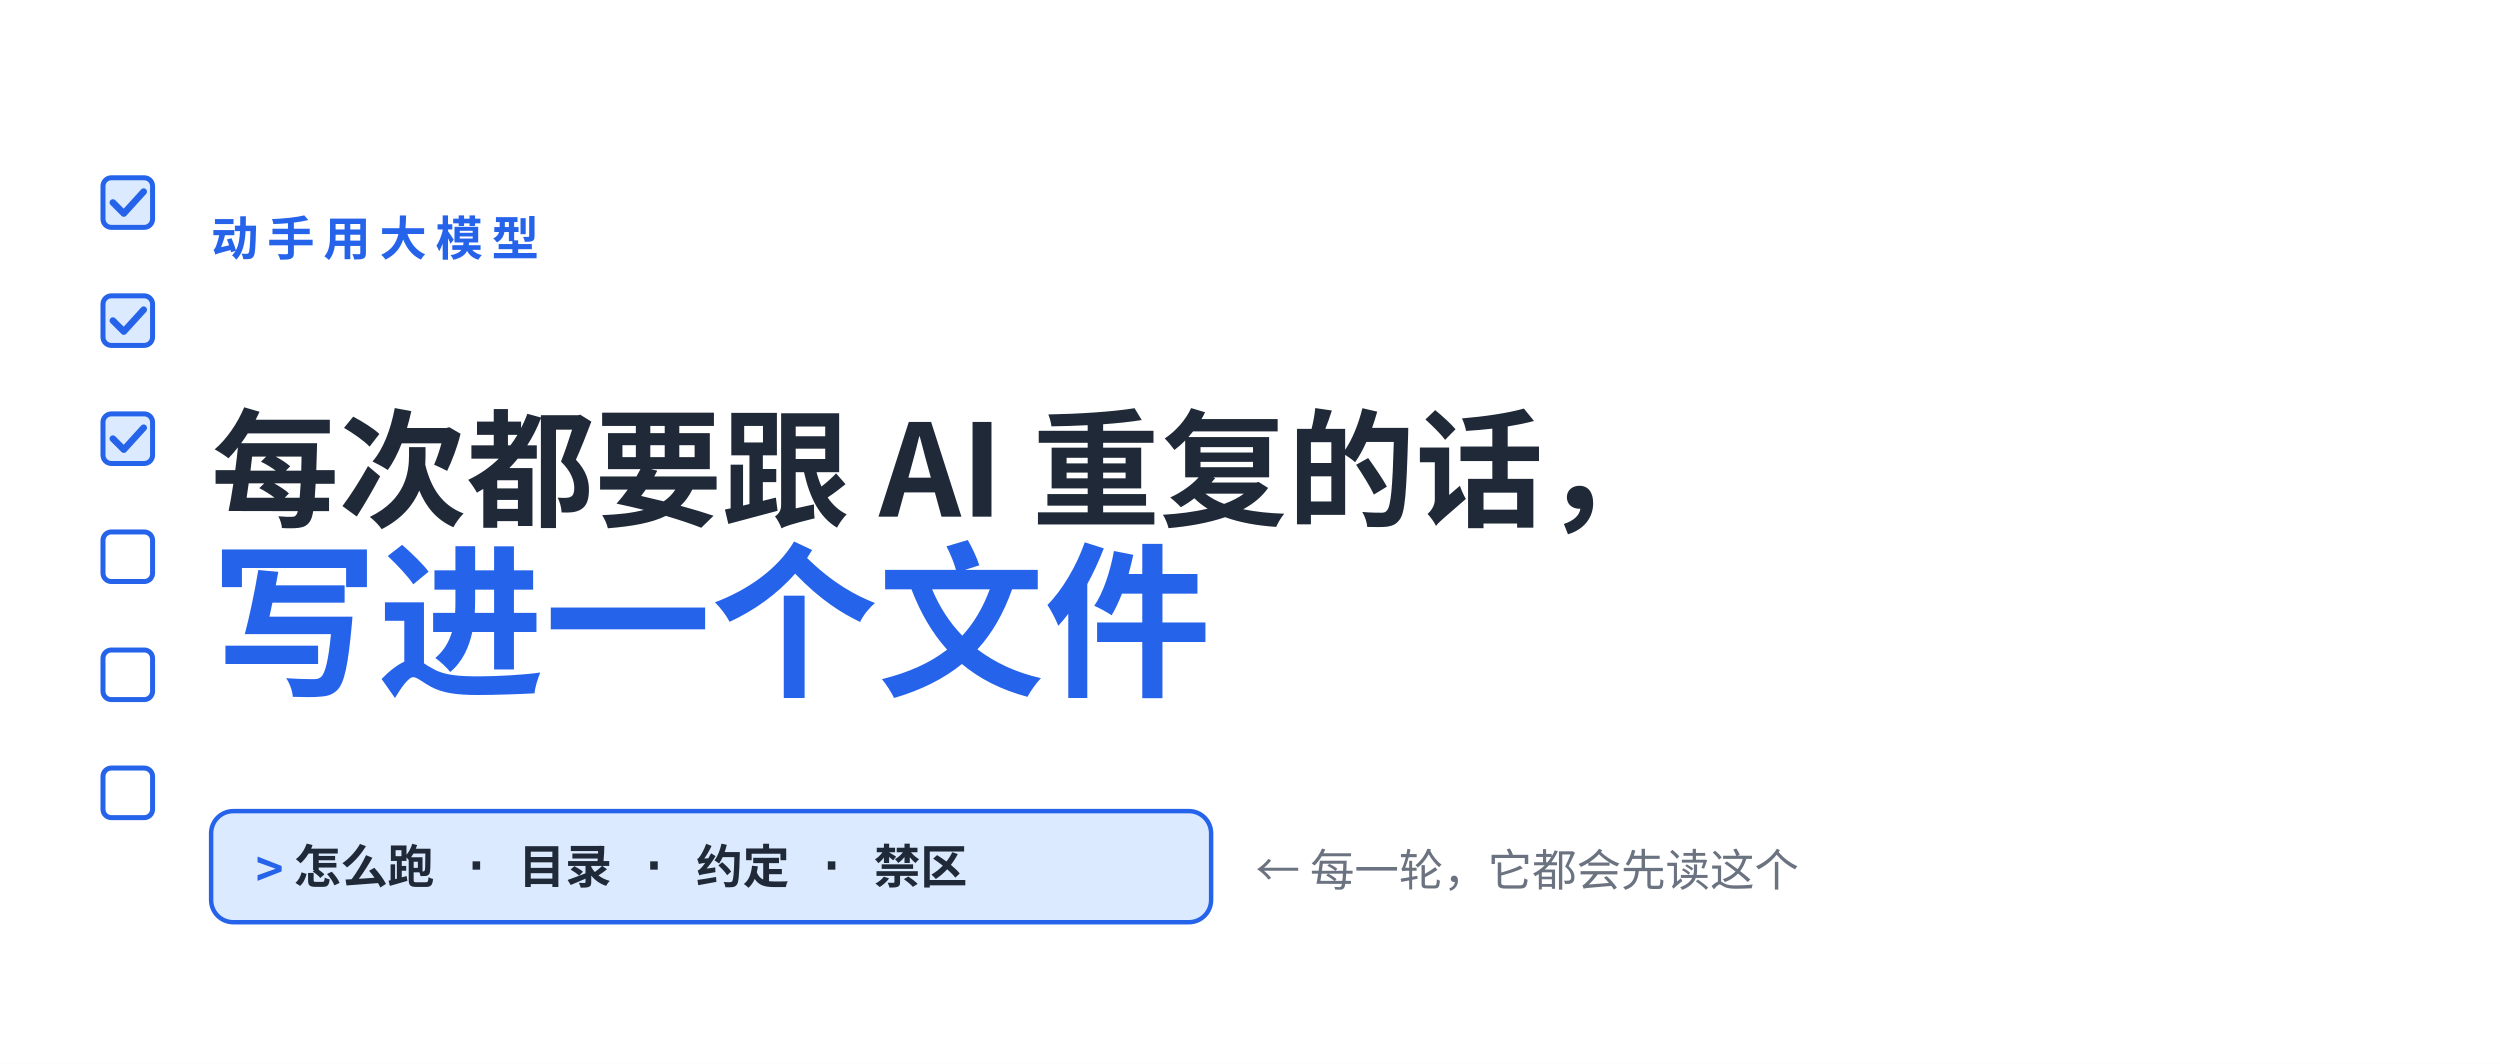
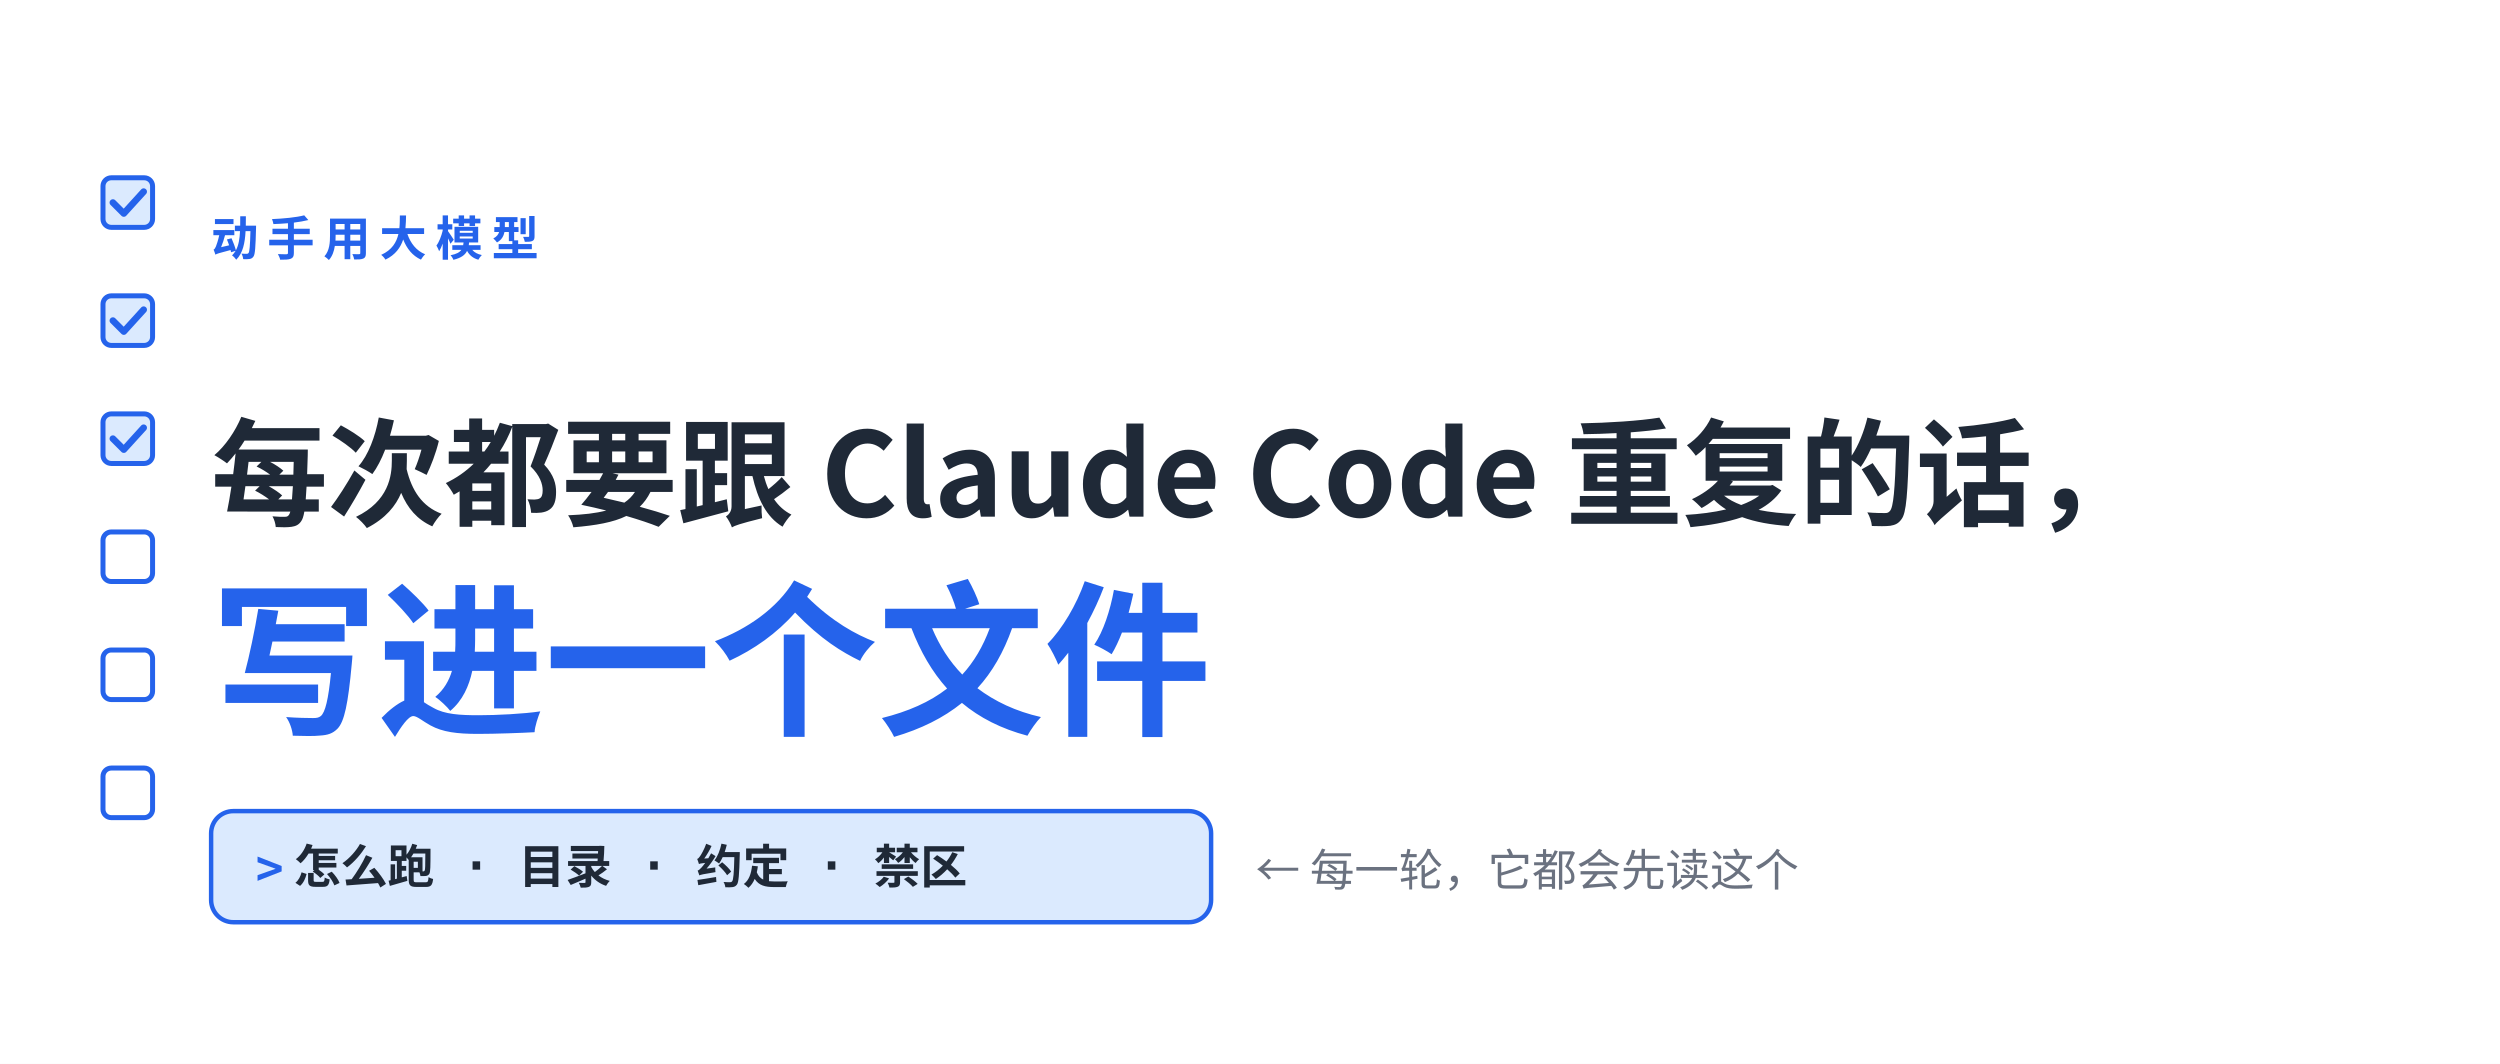
<svg xmlns="http://www.w3.org/2000/svg" viewBox="0 0 900 383" width="1800" height="766" role="img" aria-label="封面：动手用大模型">
  <rect width="900" height="383" fill="#ffffff" />
  <rect x="37.075" y="64" width="17.85" height="17.85" rx="3" fill="#dbeafe" stroke="#2563eb" stroke-width="1.8" />
  <path d="M40.645 72.925 l3.927 3.927 l7.14 -7.854" stroke="#2563eb" stroke-width="2.4" fill="none" stroke-linecap="round" stroke-linejoin="round" />
  <rect x="37.075" y="106.5" width="17.85" height="17.85" rx="3" fill="#dbeafe" stroke="#2563eb" stroke-width="1.8" />
  <path d="M40.645 115.425 l3.927 3.927 l7.14 -7.854" stroke="#2563eb" stroke-width="2.4" fill="none" stroke-linecap="round" stroke-linejoin="round" />
  <rect x="37.075" y="149" width="17.85" height="17.85" rx="3" fill="#dbeafe" stroke="#2563eb" stroke-width="1.8" />
  <path d="M40.645 157.925 l3.927 3.927 l7.14 -7.854" stroke="#2563eb" stroke-width="2.4" fill="none" stroke-linecap="round" stroke-linejoin="round" />
  <rect x="37.075" y="191.5" width="17.85" height="17.85" rx="3" fill="#ffffff" stroke="#2563eb" stroke-width="1.8" />
  <rect x="37.075" y="234" width="17.85" height="17.85" rx="3" fill="#ffffff" stroke="#2563eb" stroke-width="1.8" />
  <rect x="37.075" y="276.5" width="17.85" height="17.85" rx="3" fill="#ffffff" stroke="#2563eb" stroke-width="1.8" />
  <text x="76" y="92" font-family="JetBrains Mono, DejaVu Sans Mono, Menlo, monospace" font-size="17" font-weight="600" letter-spacing="3.2" fill="#2563eb">动手用大模型</text>
-   <text x="76" y="186" font-family="Noto Sans CJK SC, PingFang SC, Microsoft YaHei, sans-serif" font-size="46" font-weight="700" fill="#1f2937">每次都要跟 AI 重复的话，</text>
-   <text x="76" y="246" font-family="Noto Sans CJK SC, PingFang SC, Microsoft YaHei, sans-serif" font-size="60" font-weight="700" fill="#2563eb">
+   <text x="76" y="186" font-family="Noto Sans CJK SC, PingFang SC, Microsoft YaHei, sans-serif" font-size="42" font-weight="700" fill="#1f2937">每次都要跟 Claude Code 重复的话，</text>
+   <text x="76" y="260" font-family="Noto Sans CJK SC, PingFang SC, Microsoft YaHei, sans-serif" font-size="60" font-weight="700" fill="#2563eb">
    <tspan dx="0" fill="#2563eb">写进一个文件</tspan>
  </text>
  <rect x="76" y="292" width="360" height="40" rx="8" fill="#dbeafe" stroke="#2563eb" stroke-width="1.6" />
  <text x="92" y="318" font-family="JetBrains Mono, DejaVu Sans Mono, Menlo, monospace" font-size="16.8" font-weight="600" fill="#1f2937">
    <tspan fill="#2563eb">&gt;</tspan> 怎么跑 · 目录 · 约定 · 禁区</text>
  <text x="452" y="319" font-family="Noto Sans CJK SC, PingFang SC, Microsoft YaHei, sans-serif" font-size="16" fill="#6b7280">← 每一轮，它都会先读这个</text>
</svg>
